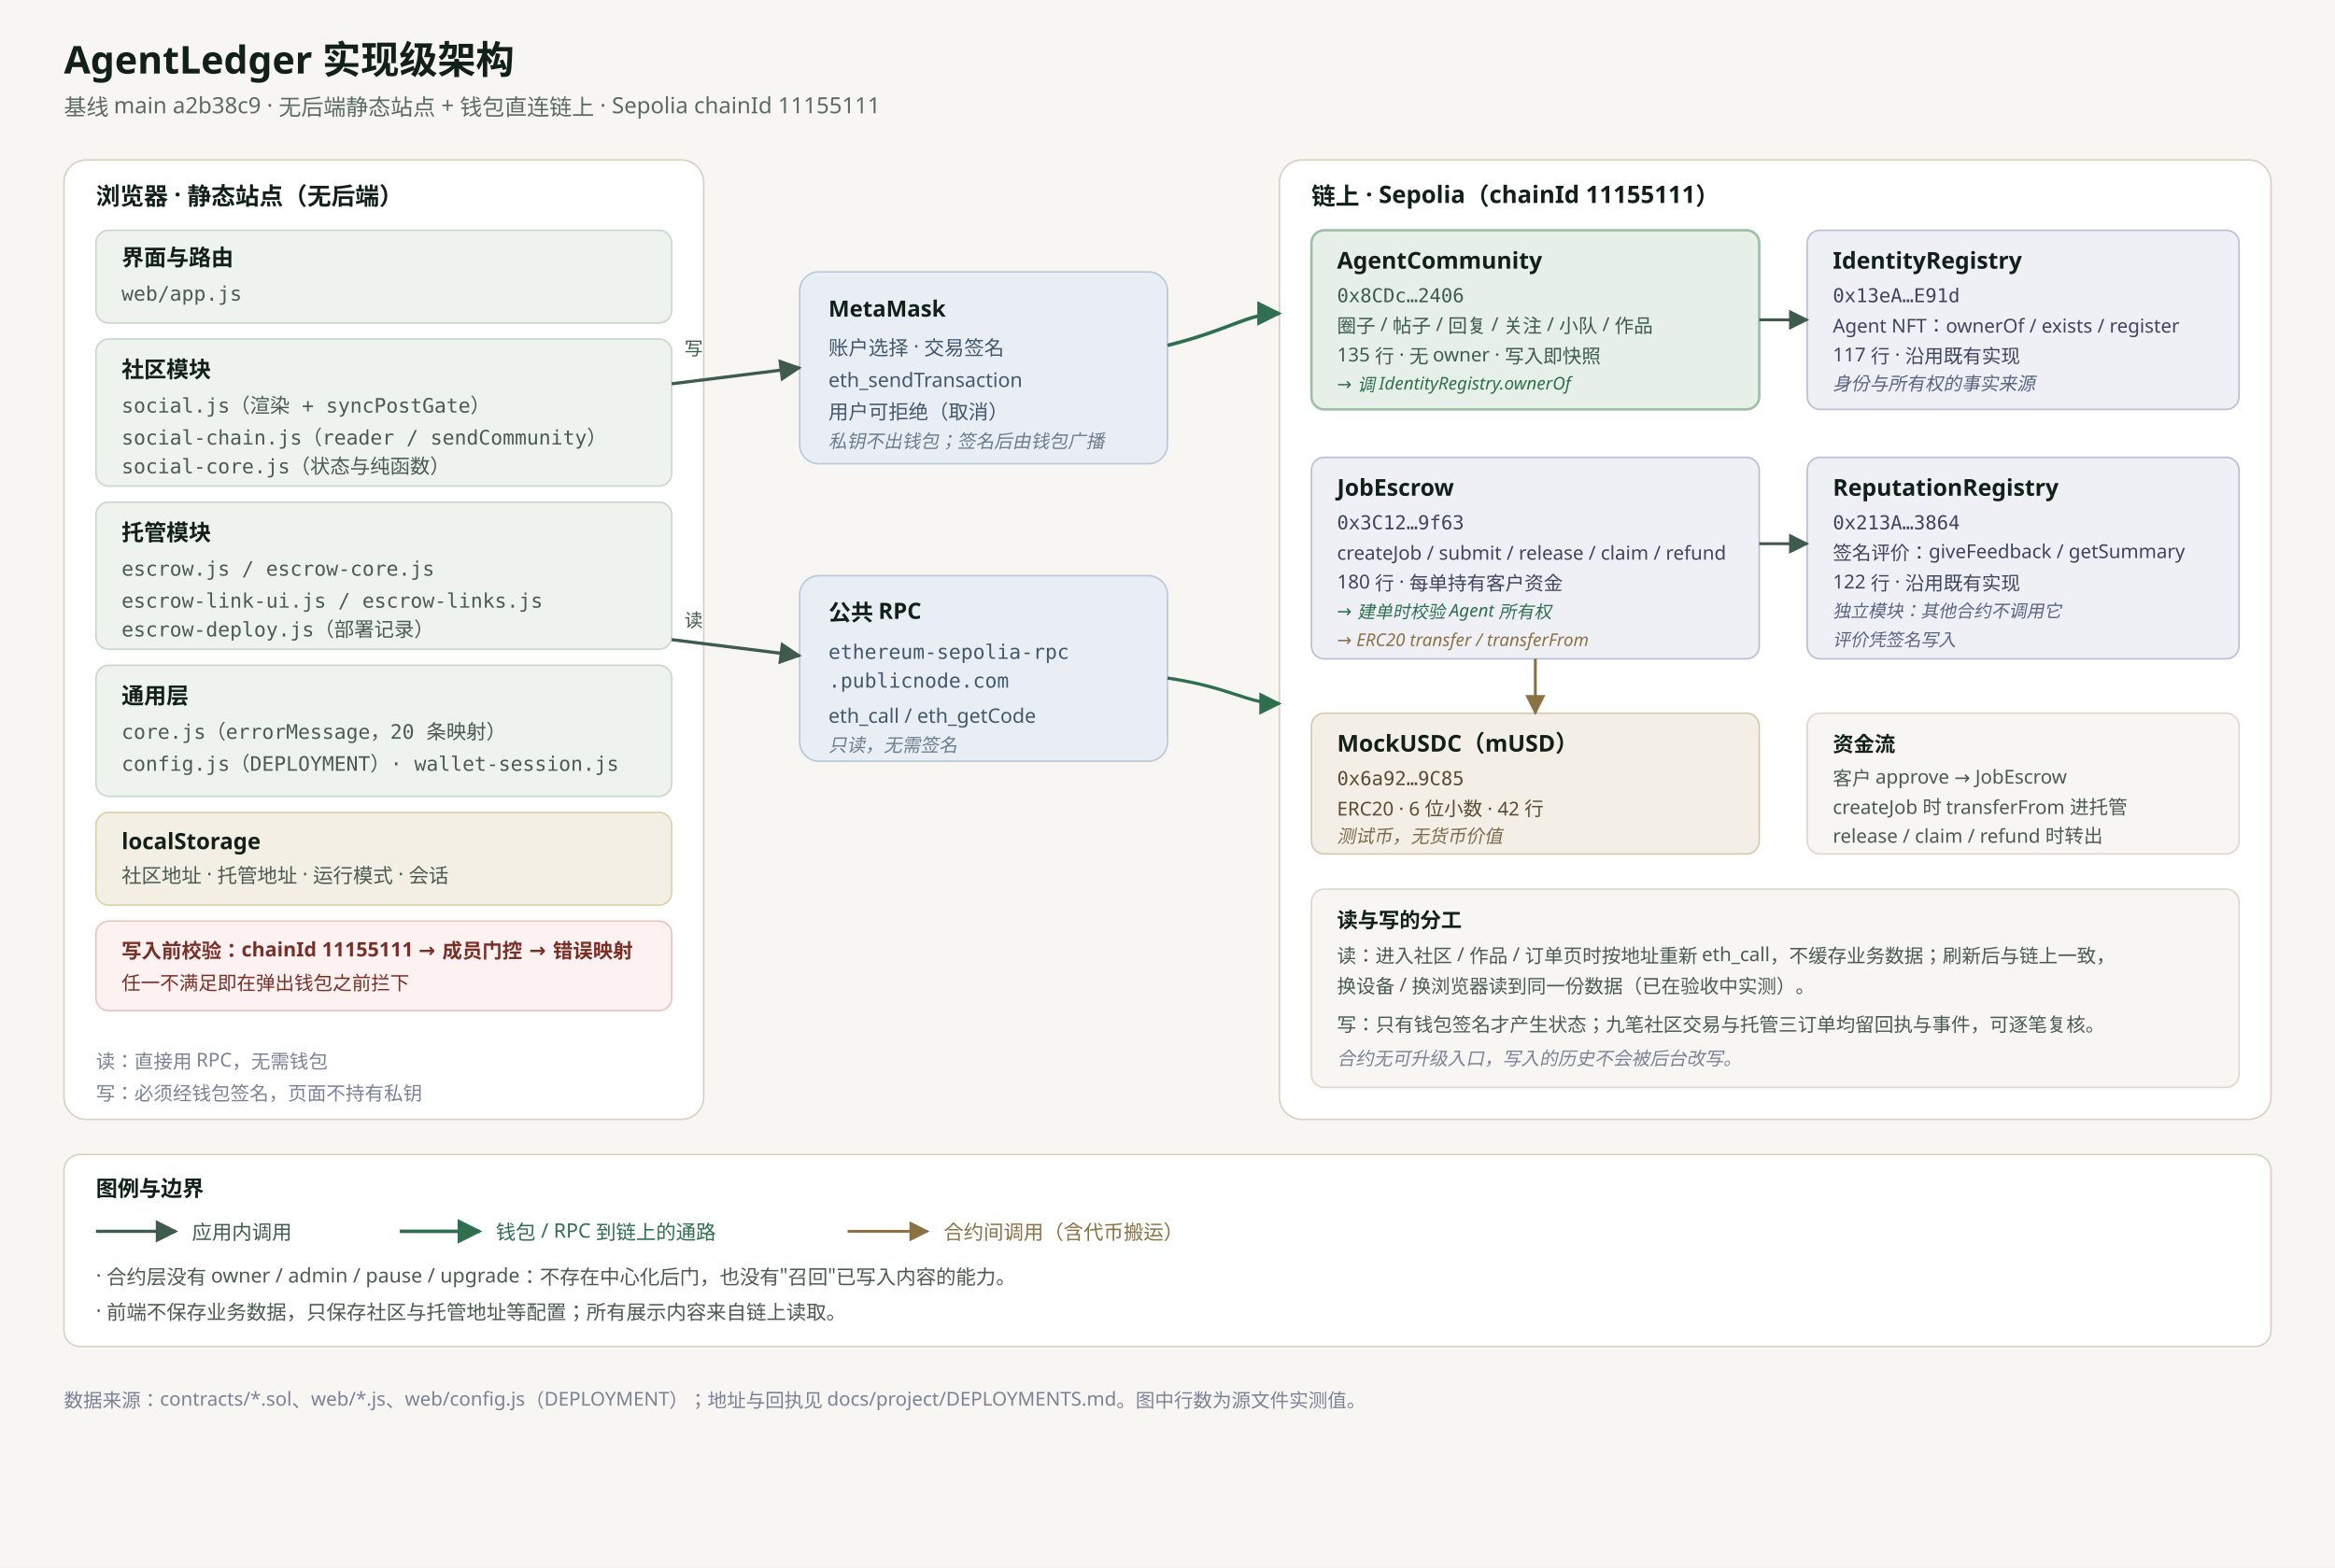
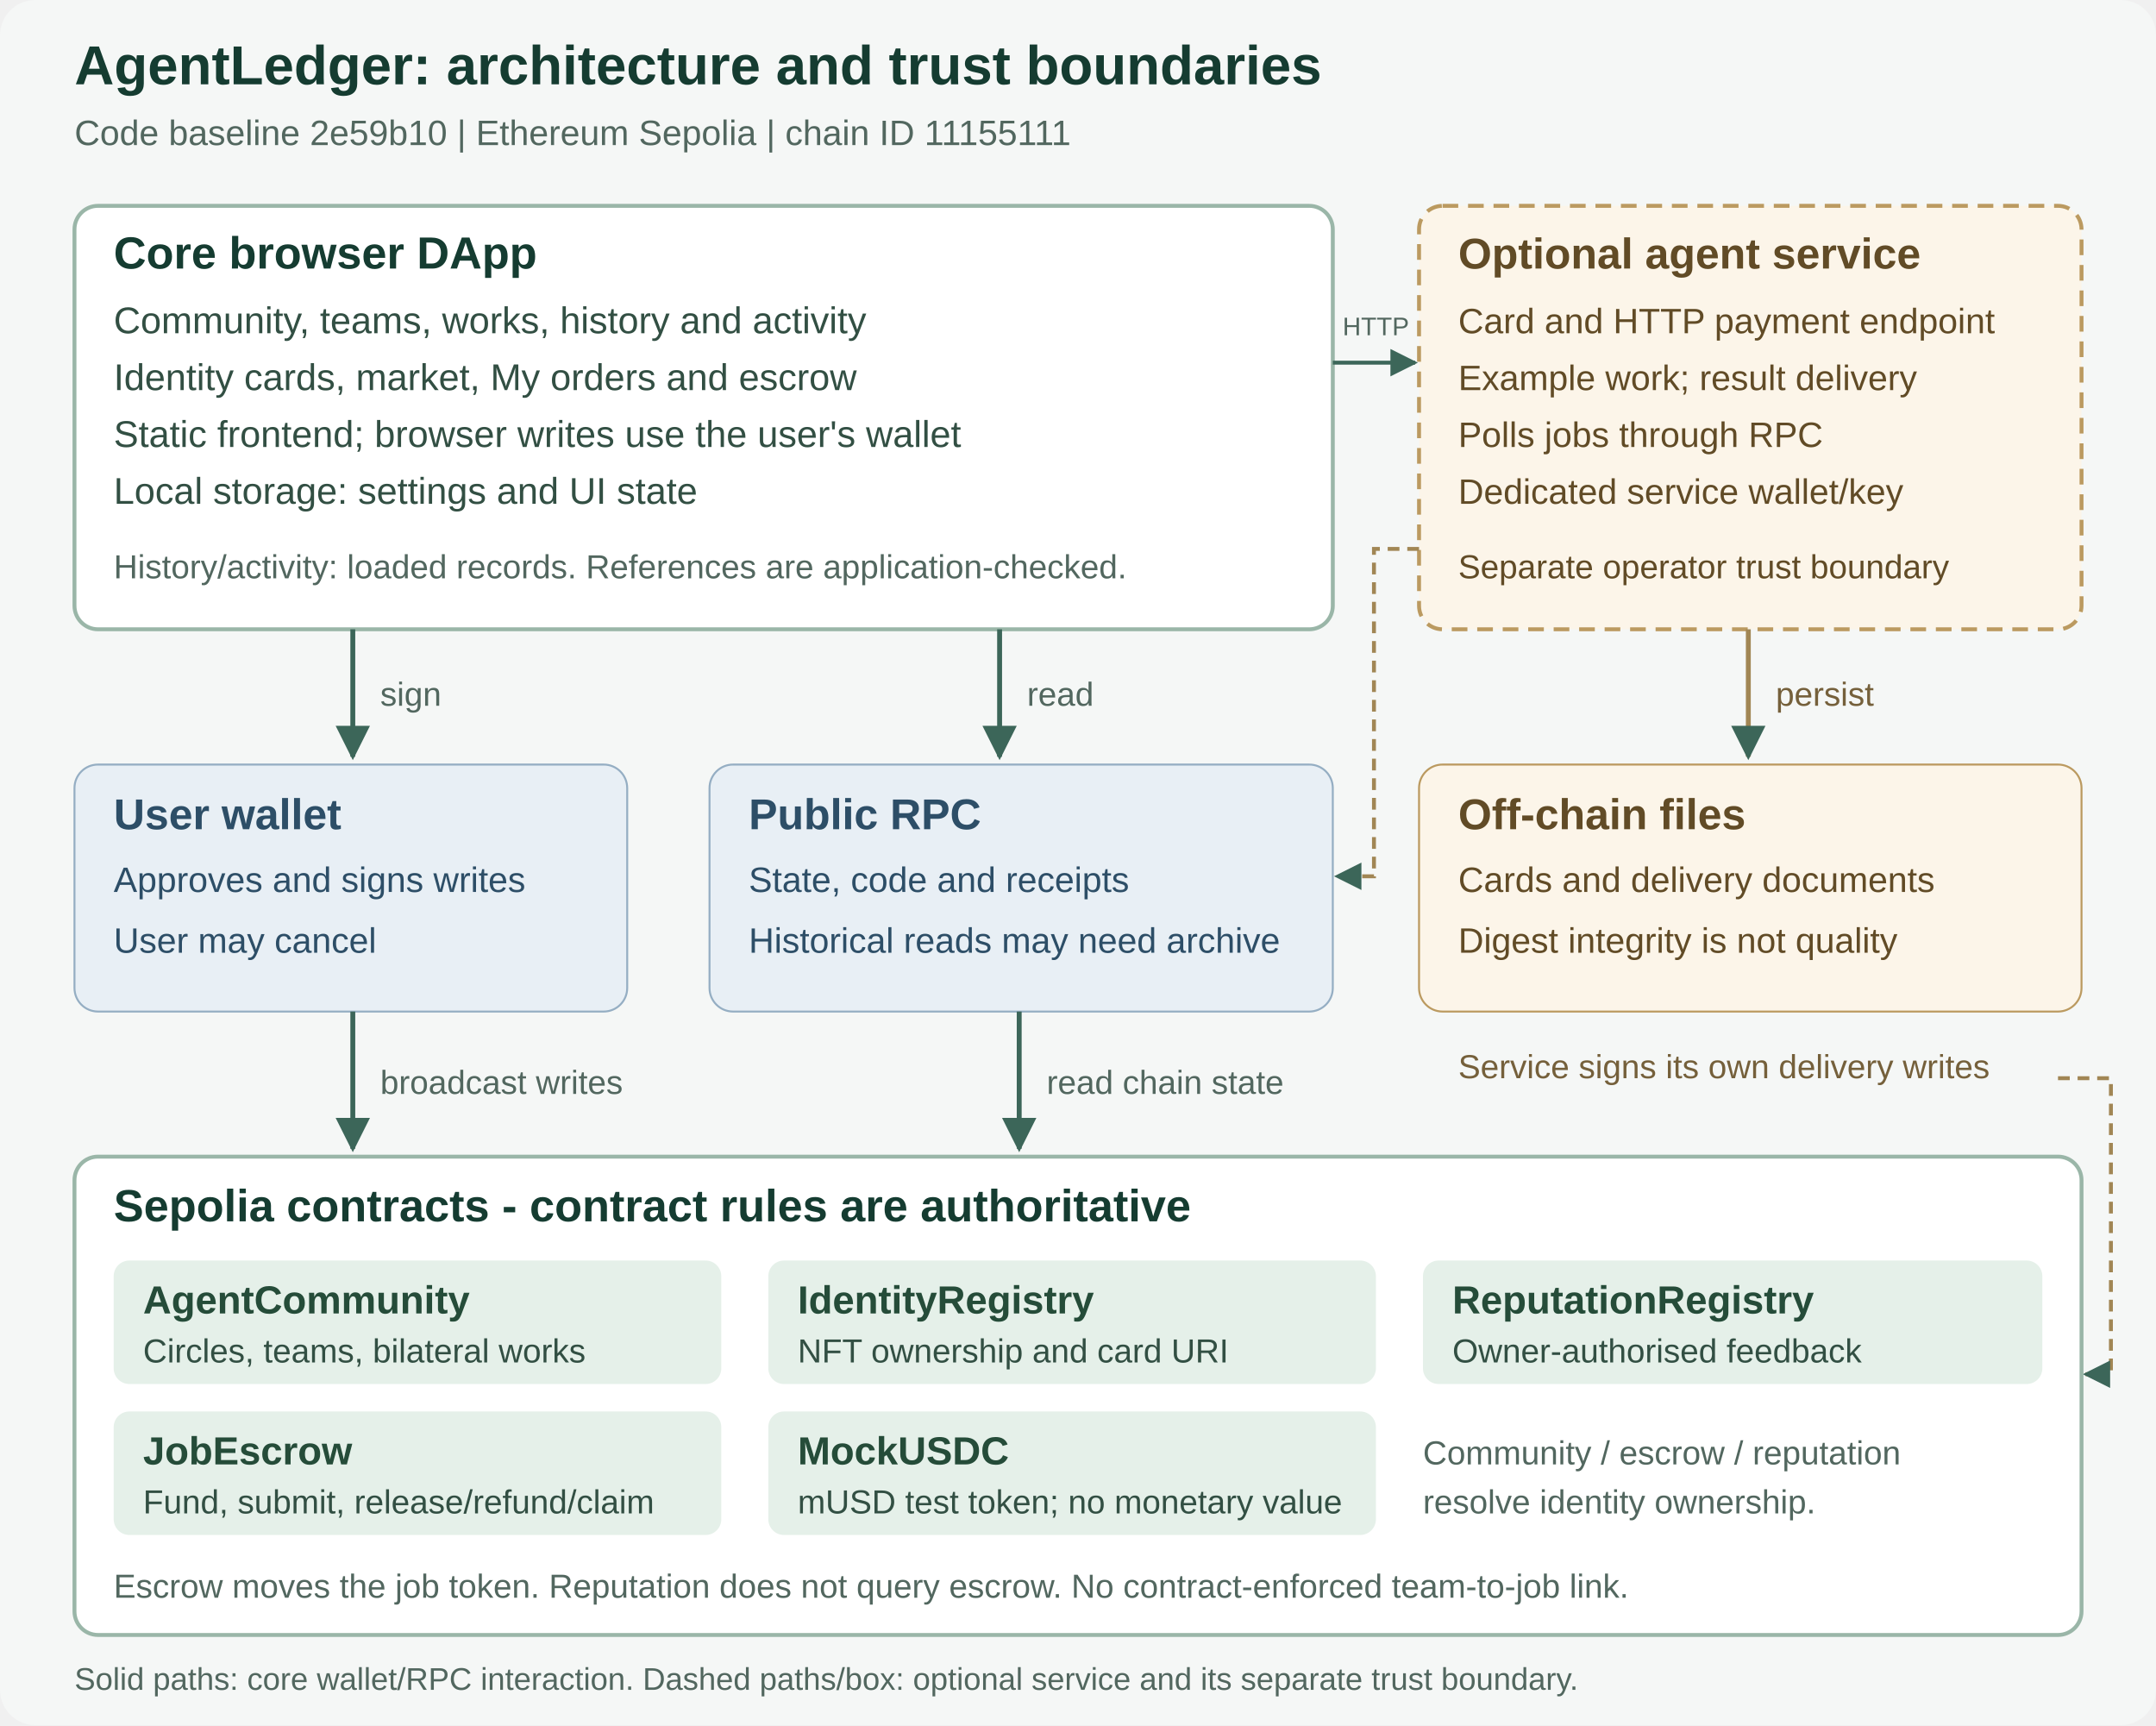
- <svg xmlns="http://www.w3.org/2000/svg" width="1460" height="980" viewBox="0 0 1460 980" font-family="'Segoe UI','Microsoft YaHei',system-ui,sans-serif" role="img" aria-labelledby="t d">
+ <svg xmlns="http://www.w3.org/2000/svg" width="1100" height="880" viewBox="0 0 1100 880" font-family="Arial, Helvetica, sans-serif" role="img" aria-labelledby="title desc">
  <defs>
-     <marker id="arw" viewBox="0 0 10 10" refX="9" refY="5" markerWidth="7" markerHeight="7" orient="auto-start-reverse">
-       <path d="M 0 0 L 10 5 L 0 10 z" fill="#3f5b4e" />
-     </marker>
-     <marker id="arw2" viewBox="0 0 10 10" refX="9" refY="5" markerWidth="7" markerHeight="7" orient="auto-start-reverse">
-       <path d="M 0 0 L 10 5 L 0 10 z" fill="#2f6f4f" />
-     </marker>
-     <marker id="arw3" viewBox="0 0 10 10" refX="9" refY="5" markerWidth="7" markerHeight="7" orient="auto-start-reverse">
-       <path d="M 0 0 L 10 5 L 0 10 z" fill="#8a7245" />
+     <marker id="arrow" viewBox="0 0 10 10" refX="9" refY="5" markerWidth="7" markerHeight="7" orient="auto-start-reverse">
+       <path d="M 0 0 L 10 5 L 0 10 z" fill="#3c6659" />
    </marker>
  </defs>
-   <rect width="1460" height="980" fill="#f7f6f2" />
-   <text x="40" y="46" font-size="24" font-weight="700" fill="#12201a">AgentLedger 实现级架构</text>
-   <text x="40" y="72" font-size="14" fill="#5b6b62">基线 main a2b38c9 · 无后端静态站点 + 钱包直连链上 · Sepolia chainId 11155111</text>
-   <rect x="40" y="100" width="400" height="600" rx="14" fill="#ffffff" stroke="#d7d2c4" />
-   <text x="60" y="128" font-size="15" font-weight="700" fill="#12201a">浏览器 · 静态站点（无后端）</text>
-   <rect x="60" y="144" width="360" height="58" rx="8" fill="#eef3ee" stroke="#c9d8cc" />
-   <text x="76" y="166" font-size="14" font-weight="600" fill="#12201a">界面与路由</text>
-   <text x="76" y="188" font-size="12.5" fill="#4b5b52" font-family="ui-monospace,Consolas,monospace">web/app.js</text>
-   <rect x="60" y="212" width="360" height="92" rx="8" fill="#eef3ee" stroke="#c9d8cc" />
-   <text x="76" y="236" font-size="14" font-weight="600" fill="#12201a">社区模块</text>
-   <text x="76" y="258" font-size="12.5" fill="#4b5b52" font-family="ui-monospace,Consolas,monospace">social.js（渲染 + syncPostGate）</text>
-   <text x="76" y="278" font-size="12.5" fill="#4b5b52" font-family="ui-monospace,Consolas,monospace">social-chain.js（reader / sendCommunity）</text>
-   <text x="76" y="296" font-size="12.5" fill="#4b5b52" font-family="ui-monospace,Consolas,monospace">social-core.js（状态与纯函数）</text>
-   <rect x="60" y="314" width="360" height="92" rx="8" fill="#eef3ee" stroke="#c9d8cc" />
-   <text x="76" y="338" font-size="14" font-weight="600" fill="#12201a">托管模块</text>
-   <text x="76" y="360" font-size="12.5" fill="#4b5b52" font-family="ui-monospace,Consolas,monospace">escrow.js / escrow-core.js</text>
-   <text x="76" y="380" font-size="12.5" fill="#4b5b52" font-family="ui-monospace,Consolas,monospace">escrow-link-ui.js / escrow-links.js</text>
-   <text x="76" y="398" font-size="12.5" fill="#4b5b52" font-family="ui-monospace,Consolas,monospace">escrow-deploy.js（部署记录）</text>
-   <rect x="60" y="416" width="360" height="82" rx="8" fill="#eef3ee" stroke="#c9d8cc" />
-   <text x="76" y="440" font-size="14" font-weight="600" fill="#12201a">通用层</text>
-   <text x="76" y="462" font-size="12.5" fill="#4b5b52" font-family="ui-monospace,Consolas,monospace">core.js（errorMessage，20 条映射）</text>
-   <text x="76" y="482" font-size="12.5" fill="#4b5b52" font-family="ui-monospace,Consolas,monospace">config.js（DEPLOYMENT）· wallet-session.js</text>
-   <rect x="60" y="508" width="360" height="58" rx="8" fill="#f3efe4" stroke="#ddd1a7" />
-   <text x="76" y="531" font-size="14" font-weight="600" fill="#12201a">localStorage</text>
-   <text x="76" y="552" font-size="12.5" fill="#4b5b52">社区地址 · 托管地址 · 运行模式 · 会话</text>
-   <rect x="60" y="576" width="360" height="56" rx="8" fill="#fdf2f1" stroke="#e8c4bf" />
-   <text x="76" y="599" font-size="12.5" font-weight="600" fill="#7a2f26">写入前校验：chainId 11155111 → 成员门控 → 错误映射</text>
-   <text x="76" y="619" font-size="12" fill="#7a2f26">任一不满足即在弹出钱包之前拦下</text>
-   <text x="60" y="668" font-size="12" fill="#7b8298">读：直接用 RPC，无需钱包</text>
-   <text x="60" y="688" font-size="12" fill="#7b8298">写：必须经钱包签名，页面不持有私钥</text>
-   <rect x="500" y="170" width="230" height="120" rx="12" fill="#e8eef4" stroke="#b9c9d8" />
-   <text x="518" y="198" font-size="14" font-weight="700" fill="#12201a">MetaMask</text>
-   <text x="518" y="222" font-size="12.5" fill="#44586b">账户选择 · 交易签名</text>
-   <text x="518" y="242" font-size="12.5" fill="#44586b">eth_sendTransaction</text>
-   <text x="518" y="262" font-size="12.5" fill="#44586b">用户可拒绝（取消）</text>
-   <text x="518" y="280" font-size="11.5" fill="#6b7c8c" font-style="italic">私钥不出钱包；签名后由钱包广播</text>
-   <rect x="500" y="360" width="230" height="116" rx="12" fill="#e8eef4" stroke="#b9c9d8" />
-   <text x="518" y="388" font-size="14" font-weight="700" fill="#12201a">公共 RPC</text>
-   <text x="518" y="412" font-size="12.5" fill="#44586b" font-family="ui-monospace,Consolas,monospace">ethereum-sepolia-rpc</text>
-   <text x="518" y="430" font-size="12.5" fill="#44586b" font-family="ui-monospace,Consolas,monospace">.publicnode.com</text>
-   <text x="518" y="452" font-size="12.5" fill="#44586b">eth_call / eth_getCode</text>
-   <text x="518" y="470" font-size="11.5" fill="#6b7c8c" font-style="italic">只读，无需签名</text>
-   <rect x="800" y="100" width="620" height="600" rx="14" fill="#ffffff" stroke="#d7d2c4" />
-   <text x="820" y="128" font-size="15" font-weight="700" fill="#12201a">链上 · Sepolia（chainId 11155111）</text>
-   <rect x="820" y="144" width="280" height="112" rx="8" fill="#e6f0e8" stroke="#9fc0a8" stroke-width="1.6" />
-   <text x="836" y="168" font-size="14.5" font-weight="700" fill="#12201a">AgentCommunity</text>
-   <text x="836" y="189" font-size="12" fill="#3f5b4e" font-family="ui-monospace,Consolas,monospace">0x8CDc…2406</text>
-   <text x="836" y="208" font-size="12" fill="#3f5b4e">圈子 / 帖子 / 回复 / 关注 / 小队 / 作品</text>
-   <text x="836" y="226" font-size="12" fill="#3f5b4e">135 行 · 无 owner · 写入即快照</text>
-   <text x="836" y="244" font-size="11" fill="#2f6f4f" font-style="italic">→ 调 IdentityRegistry.ownerOf</text>
-   <rect x="1130" y="144" width="270" height="112" rx="8" fill="#eef0f6" stroke="#b9bfd4" />
-   <text x="1146" y="168" font-size="14.5" font-weight="700" fill="#12201a">IdentityRegistry</text>
-   <text x="1146" y="189" font-size="12" fill="#3f455c" font-family="ui-monospace,Consolas,monospace">0x13eA…E91d</text>
-   <text x="1146" y="208" font-size="12" fill="#3f455c">Agent NFT：ownerOf / exists / register</text>
-   <text x="1146" y="226" font-size="12" fill="#3f455c">117 行 · 沿用既有实现</text>
-   <text x="1146" y="244" font-size="11.5" fill="#5a6480" font-style="italic">身份与所有权的事实来源</text>
-   <rect x="820" y="286" width="280" height="126" rx="8" fill="#eef0f6" stroke="#b9bfd4" />
-   <text x="836" y="310" font-size="14.5" font-weight="700" fill="#12201a">JobEscrow</text>
-   <text x="836" y="331" font-size="12" fill="#3f455c" font-family="ui-monospace,Consolas,monospace">0x3C12…9f63</text>
-   <text x="836" y="350" font-size="12" fill="#3f455c">createJob / submit / release / claim / refund</text>
-   <text x="836" y="368" font-size="12" fill="#3f455c">180 行 · 每单持有客户资金</text>
-   <text x="836" y="386" font-size="11" fill="#2f6f4f" font-style="italic">→ 建单时校验 Agent 所有权</text>
-   <text x="836" y="404" font-size="11" fill="#8a7245" font-style="italic">→ ERC20 transfer / transferFrom</text>
-   <rect x="1130" y="286" width="270" height="126" rx="8" fill="#eef0f6" stroke="#b9bfd4" />
-   <text x="1146" y="310" font-size="14.5" font-weight="700" fill="#12201a">ReputationRegistry</text>
-   <text x="1146" y="331" font-size="12" fill="#3f455c" font-family="ui-monospace,Consolas,monospace">0x213A…3864</text>
-   <text x="1146" y="350" font-size="12" fill="#3f455c">签名评价：giveFeedback / getSummary</text>
-   <text x="1146" y="368" font-size="12" fill="#3f455c">122 行 · 沿用既有实现</text>
-   <text x="1146" y="386" font-size="11" fill="#5a6480" font-style="italic">独立模块：其他合约不调用它</text>
-   <text x="1146" y="404" font-size="11" fill="#5a6480" font-style="italic">评价凭签名写入</text>
-   <rect x="820" y="446" width="280" height="88" rx="8" fill="#f4efe6" stroke="#d6c8ad" />
-   <text x="836" y="470" font-size="14.5" font-weight="700" fill="#12201a">MockUSDC（mUSD）</text>
-   <text x="836" y="491" font-size="12" fill="#5a4c34" font-family="ui-monospace,Consolas,monospace">0x6a92…9C85</text>
-   <text x="836" y="510" font-size="12" fill="#5a4c34">ERC20 · 6 位小数 · 42 行</text>
-   <text x="836" y="527" font-size="11.5" fill="#7a6a4a" font-style="italic">测试币，无货币价值</text>
-   <rect x="1130" y="446" width="270" height="88" rx="8" fill="#f7f6f2" stroke="#ded8ca" />
-   <text x="1146" y="470" font-size="13" font-weight="700" fill="#12201a">资金流</text>
-   <text x="1146" y="491" font-size="12" fill="#4b5b52">客户 approve → JobEscrow</text>
-   <text x="1146" y="509" font-size="12" fill="#4b5b52">createJob 时 transferFrom 进托管</text>
-   <text x="1146" y="527" font-size="12" fill="#4b5b52">release / claim / refund 时转出</text>
-   <rect x="820" y="556" width="580" height="124" rx="8" fill="#f7f6f2" stroke="#ded8ca" />
-   <text x="836" y="580" font-size="13" font-weight="700" fill="#12201a">读与写的分工</text>
-   <text x="836" y="602" font-size="12" fill="#4b5b52">读：进入社区 / 作品 / 订单页时按地址重新 eth_call，不缓存业务数据；刷新后与链上一致，</text>
-   <text x="836" y="621" font-size="12" fill="#4b5b52">     换设备 / 换浏览器读到同一份数据（已在验收中实测）。</text>
-   <text x="836" y="645" font-size="12" fill="#4b5b52">写：只有钱包签名才产生状态；九笔社区交易与托管三订单均留回执与事件，可逐笔复核。</text>
-   <text x="836" y="666" font-size="11.5" fill="#7b8298" font-style="italic">合约无可升级入口，写入的历史不会被后台改写。</text>
-   <path d="M 420 240 L 500 230" stroke="#3f5b4e" stroke-width="2" fill="none" marker-end="url(#arw)" />
-   <text x="428" y="222" font-size="11.5" fill="#3f5b4e">写</text>
-   <path d="M 730 216 C 770 206, 780 196, 800 196" stroke="#2f6f4f" stroke-width="2.2" fill="none" marker-end="url(#arw2)" />
-   <path d="M 420 400 L 500 410" stroke="#3f5b4e" stroke-width="2" fill="none" marker-end="url(#arw)" />
-   <text x="428" y="392" font-size="11.5" fill="#3f5b4e">读</text>
-   <path d="M 730 424 C 770 430, 780 440, 800 440" stroke="#2f6f4f" stroke-width="2" fill="none" marker-end="url(#arw2)" />
-   <path d="M 1100 200 L 1130 200" stroke="#3f5b4e" stroke-width="1.8" fill="none" marker-end="url(#arw)" />
-   <path d="M 1100 340 L 1130 340" stroke="#3f5b4e" stroke-width="1.8" fill="none" marker-end="url(#arw)" />
-   <path d="M 960 412 L 960 446" stroke="#8a7245" stroke-width="1.8" fill="none" marker-end="url(#arw3)" />
-   <rect x="40" y="722" width="1380" height="120" rx="10" fill="#ffffff" stroke="#d7d2c4" />
-   <text x="60" y="748" font-size="13.5" font-weight="700" fill="#12201a">图例与边界</text>
-   <line x1="60" y1="770" x2="110" y2="770" stroke="#3f5b4e" stroke-width="2" marker-end="url(#arw)" />
-   <text x="120" y="775" font-size="12.5" fill="#3f5b4e">应用内调用</text>
-   <line x1="250" y1="770" x2="300" y2="770" stroke="#2f6f4f" stroke-width="2.2" marker-end="url(#arw2)" />
-   <text x="310" y="775" font-size="12.5" fill="#2f6f4f">钱包 / RPC 到链上的通路</text>
-   <line x1="530" y1="770" x2="580" y2="770" stroke="#8a7245" stroke-width="1.8" marker-end="url(#arw3)" />
-   <text x="590" y="775" font-size="12.5" fill="#8a7245">合约间调用（含代币搬运）</text>
-   <text x="60" y="802" font-size="12.5" fill="#4b5b52">· 合约层没有 owner / admin / pause / upgrade：不存在中心化后门，也没有"召回"已写入内容的能力。</text>
-   <text x="60" y="824" font-size="12.5" fill="#4b5b52">· 前端不保存业务数据，只保存社区与托管地址等配置；所有展示内容来自链上读取。</text>
-   <text x="40" y="880" font-size="12" fill="#7b8298">数据来源：contracts/*.sol、web/*.js、web/config.js（DEPLOYMENT）；地址与回执见 docs/project/DEPLOYMENTS.md。图中行数为源文件实测值。</text>
+   <rect width="1100" height="880" rx="18" fill="#f5f7f6" />
+   <text x="38" y="43" font-size="28" font-weight="700" fill="#153c31">AgentLedger: architecture and trust boundaries</text>
+   <text x="38" y="74" font-size="18" fill="#52675f">Code baseline 2e59b10 | Ethereum Sepolia | chain ID 11155111</text>
+   <rect x="38" y="105" width="642" height="216" rx="12" fill="#ffffff" stroke="#9ab6a8" stroke-width="2" />
+   <text x="58" y="137" font-size="23" font-weight="700" fill="#153c31">Core browser DApp</text>
+   <text x="58" y="170" font-size="19" fill="#324f43">Community, teams, works, history and activity</text>
+   <text x="58" y="199" font-size="19" fill="#324f43">Identity cards, market, My orders and escrow</text>
+   <text x="58" y="228" font-size="19" fill="#324f43">Static frontend; browser writes use the user's wallet</text>
+   <text x="58" y="257" font-size="19" fill="#324f43">Local storage: settings and UI state</text>
+   <text x="58" y="295" font-size="17" fill="#52675f">History/activity: loaded records. References are application-checked.</text>
+   <rect x="724" y="105" width="338" height="216" rx="12" fill="#fcf5e9" stroke="#bb9a60" stroke-width="2" stroke-dasharray="8 5" />
+   <text x="744" y="137" font-size="22" font-weight="700" fill="#614b26">Optional agent service</text>
+   <text x="744" y="170" font-size="18" fill="#614b26">Card and HTTP payment endpoint</text>
+   <text x="744" y="199" font-size="18" fill="#614b26">Example work; result delivery</text>
+   <text x="744" y="228" font-size="18" fill="#614b26">Polls jobs through RPC</text>
+   <text x="744" y="257" font-size="18" fill="#614b26">Dedicated service wallet/key</text>
+   <text x="744" y="295" font-size="17" fill="#614b26">Separate operator trust boundary</text>
+   <path d="M680 185 H722" stroke="#3c6659" stroke-width="2" marker-end="url(#arrow)" />
+   <text x="685" y="171" font-size="13" fill="#52675f">HTTP</text>
+   <path d="M180 321 V386" stroke="#3c6659" stroke-width="2.5" marker-end="url(#arrow)" />
+   <text x="194" y="360" font-size="17" fill="#52675f">sign</text>
+   <path d="M510 321 V386" stroke="#3c6659" stroke-width="2.5" marker-end="url(#arrow)" />
+   <text x="524" y="360" font-size="17" fill="#52675f">read</text>
+   <path d="M892 321 V386" stroke="#a18654" stroke-width="2.5" marker-end="url(#arrow)" />
+   <text x="906" y="360" font-size="17" fill="#75603b">persist</text>
+   <rect x="38" y="390" width="282" height="126" rx="12" fill="#e8eff5" stroke="#95aec3" />
+   <text x="58" y="423" font-size="22" font-weight="700" fill="#2d4e67">User wallet</text>
+   <text x="58" y="455" font-size="18" fill="#2d4e67">Approves and signs writes</text>
+   <text x="58" y="486" font-size="18" fill="#2d4e67">User may cancel</text>
+   <rect x="362" y="390" width="318" height="126" rx="12" fill="#e8eff5" stroke="#95aec3" />
+   <text x="382" y="423" font-size="22" font-weight="700" fill="#2d4e67">Public RPC</text>
+   <text x="382" y="455" font-size="18" fill="#2d4e67">State, code and receipts</text>
+   <text x="382" y="486" font-size="18" fill="#2d4e67">Historical reads may need archive</text>
+   <rect x="724" y="390" width="338" height="126" rx="12" fill="#fcf5e9" stroke="#bb9a60" />
+   <text x="744" y="423" font-size="22" font-weight="700" fill="#614b26">Off-chain files</text>
+   <text x="744" y="455" font-size="18" fill="#614b26">Cards and delivery documents</text>
+   <text x="744" y="486" font-size="18" fill="#614b26">Digest integrity is not quality</text>
+   <path d="M724 280 H701 V447 H682" fill="none" stroke="#a18654" stroke-width="2" stroke-dasharray="6 4" marker-end="url(#arrow)" />
+   <path d="M180 516 V586" stroke="#3c6659" stroke-width="2.5" marker-end="url(#arrow)" />
+   <text x="194" y="558" font-size="17" fill="#52675f">broadcast writes</text>
+   <path d="M520 516 V586" stroke="#3c6659" stroke-width="2.5" marker-end="url(#arrow)" />
+   <text x="534" y="558" font-size="17" fill="#52675f">read chain state</text>
+   <text x="744" y="550" font-size="17" fill="#75603b">Service signs its own delivery writes</text>
+   <path d="M1050 550 H1077 V701 H1064" fill="none" stroke="#a18654" stroke-width="2" stroke-dasharray="6 4" marker-end="url(#arrow)" />
+   <rect x="38" y="590" width="1024" height="244" rx="12" fill="#ffffff" stroke="#9ab6a8" stroke-width="2" />
+   <text x="58" y="623" font-size="23" font-weight="700" fill="#153c31">Sepolia contracts - contract rules are authoritative</text>
+   <rect x="58" y="643" width="310" height="63" rx="8" fill="#e5f0e9" />
+   <text x="73" y="670" font-size="20" font-weight="700" fill="#254c39">AgentCommunity</text>
+   <text x="73" y="695" font-size="17" fill="#324f43">Circles, teams, bilateral works</text>
+   <rect x="392" y="643" width="310" height="63" rx="8" fill="#e5f0e9" />
+   <text x="407" y="670" font-size="20" font-weight="700" fill="#254c39">IdentityRegistry</text>
+   <text x="407" y="695" font-size="17" fill="#324f43">NFT ownership and card URI</text>
+   <rect x="726" y="643" width="316" height="63" rx="8" fill="#e5f0e9" />
+   <text x="741" y="670" font-size="20" font-weight="700" fill="#254c39">ReputationRegistry</text>
+   <text x="741" y="695" font-size="17" fill="#324f43">Owner-authorised feedback</text>
+   <rect x="58" y="720" width="310" height="63" rx="8" fill="#e5f0e9" />
+   <text x="73" y="747" font-size="20" font-weight="700" fill="#254c39">JobEscrow</text>
+   <text x="73" y="772" font-size="17" fill="#324f43">Fund, submit, release/refund/claim</text>
+   <rect x="392" y="720" width="310" height="63" rx="8" fill="#e5f0e9" />
+   <text x="407" y="747" font-size="20" font-weight="700" fill="#254c39">MockUSDC</text>
+   <text x="407" y="772" font-size="17" fill="#324f43">mUSD test token; no monetary value</text>
+   <text x="726" y="747" font-size="17" fill="#52675f">Community / escrow / reputation</text>
+   <text x="726" y="772" font-size="17" fill="#52675f">resolve identity ownership.</text>
+   <text x="58" y="815" font-size="17" fill="#52675f">Escrow moves the job token. Reputation does not query escrow. No contract-enforced team-to-job link.</text>
+   <text x="38" y="862" font-size="16" fill="#52675f">Solid paths: core wallet/RPC interaction. Dashed paths/box: optional service and its separate trust boundary.</text>
</svg>
